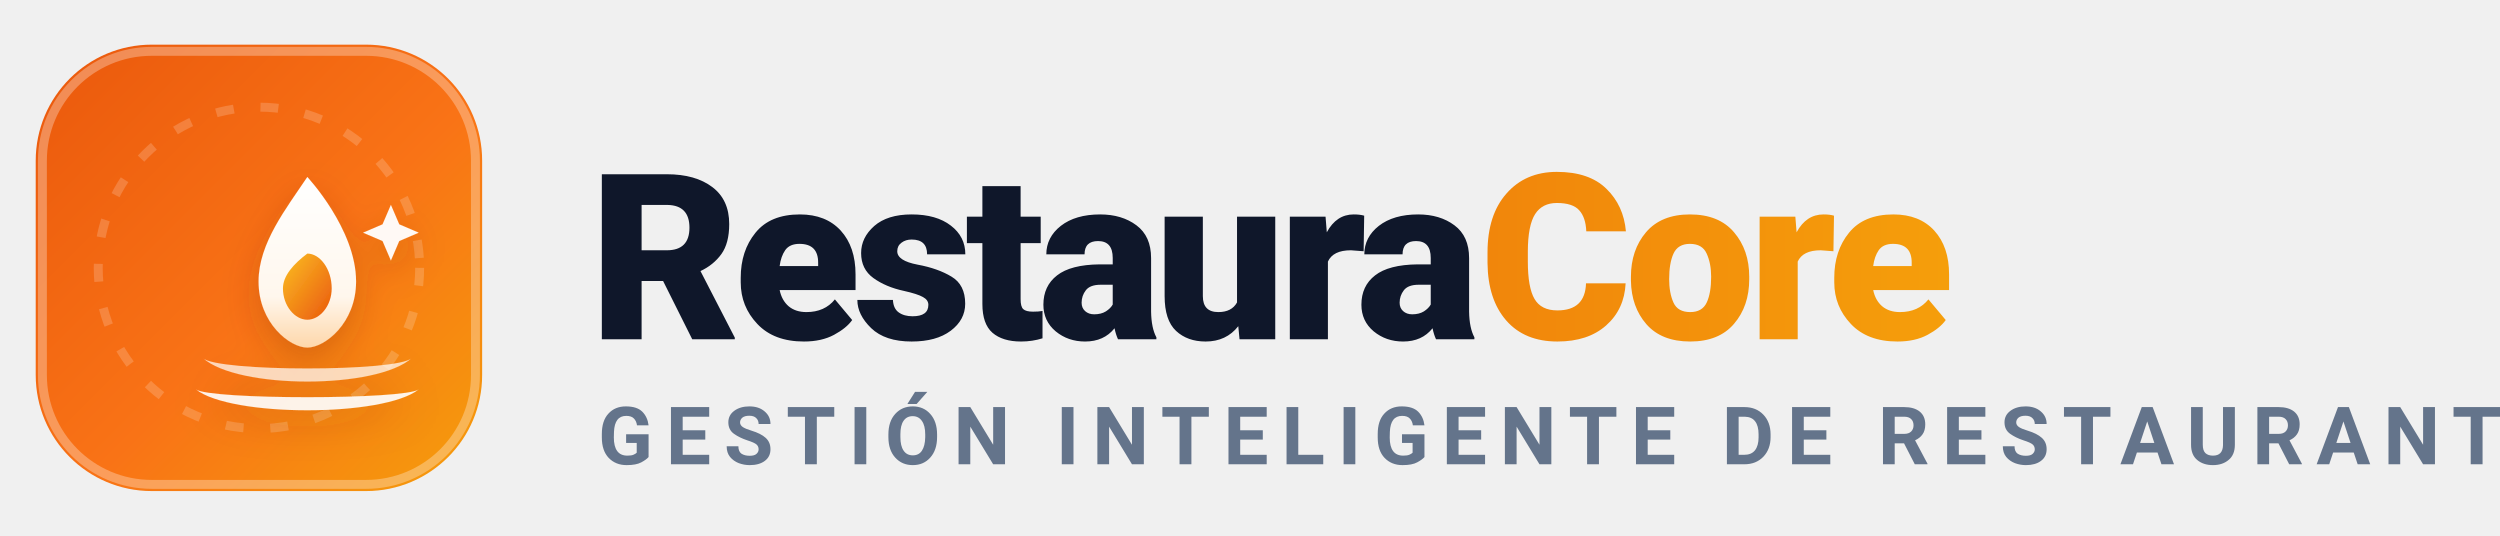
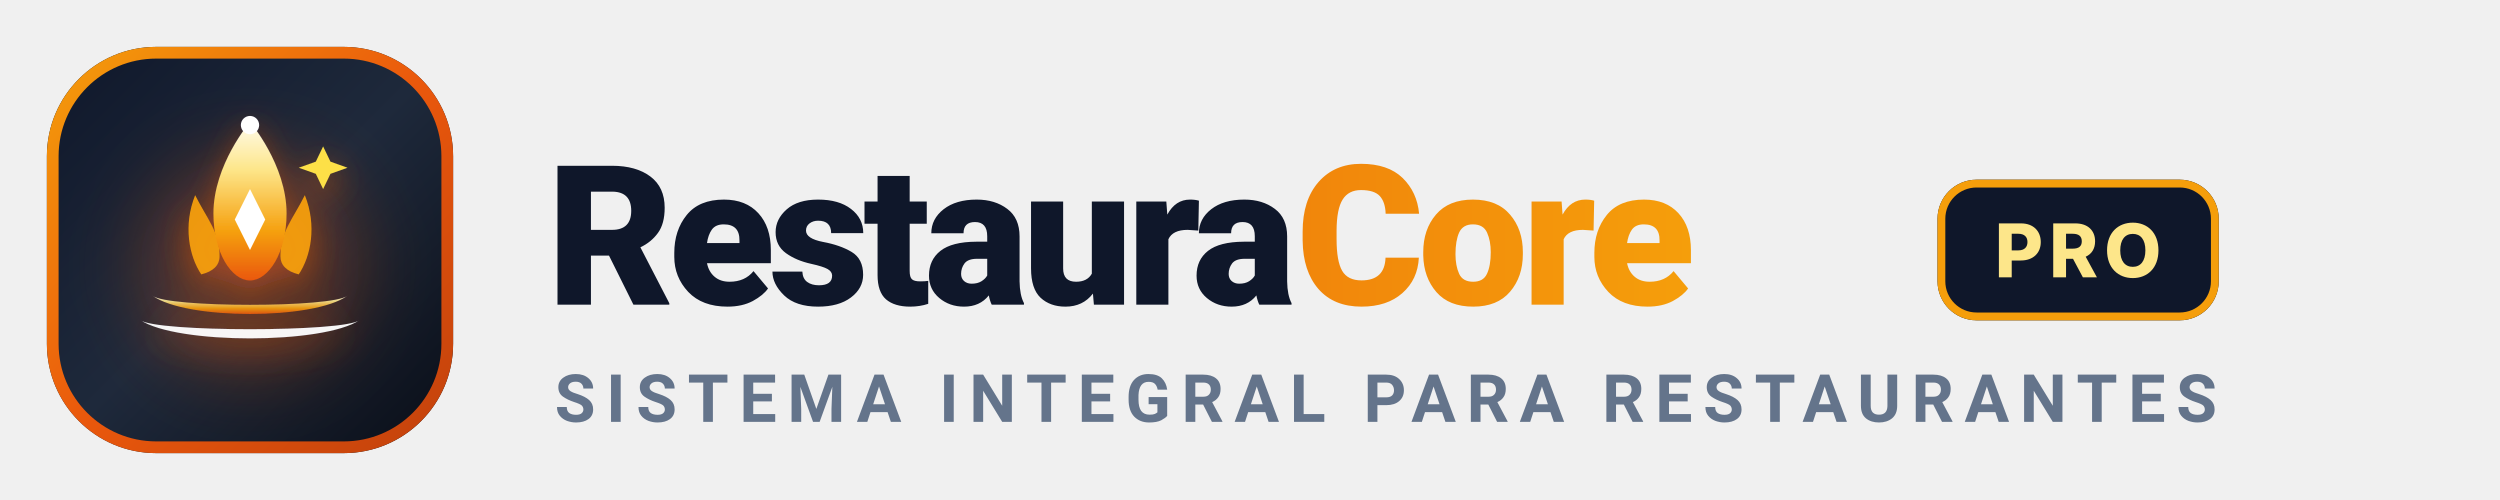
- <svg xmlns="http://www.w3.org/2000/svg" viewBox="0 0 280 60" fill="none">
+ <svg xmlns="http://www.w3.org/2000/svg" viewBox="0 0 320 64" fill="none">
  <defs>
-     <linearGradient id="rc-horiz-bg" x1="0%" y1="0%" x2="100%" y2="100%">
-       <stop offset="0%" stop-color="#EA580C" />
-       <stop offset="55%" stop-color="#F97316" />
-       <stop offset="100%" stop-color="#F59E0B" />
+     <linearGradient id="logo-bg-light" x1="0%" y1="0%" x2="100%" y2="100%">
+       <stop offset="0%" stop-color="#0F172A" />
+       <stop offset="50%" stop-color="#1E293B" />
+       <stop offset="100%" stop-color="#090D16" />
    </linearGradient>
-     <linearGradient id="rc-horiz-flame" x1="50%" y1="0%" x2="50%" y2="100%">
-       <stop offset="0%" stop-color="#FFFFFF" />
-       <stop offset="70%" stop-color="#FFF7ED" />
-       <stop offset="100%" stop-color="#FED7AA" />
+     <linearGradient id="logo-rim-light" x1="0%" y1="0%" x2="100%" y2="100%">
+       <stop offset="0%" stop-color="#F59E0B" />
+       <stop offset="50%" stop-color="#EA580C" />
+       <stop offset="100%" stop-color="#C2410C" />
    </linearGradient>
-     <linearGradient id="rc-horiz-core" x1="0%" y1="0%" x2="100%" y2="100%">
-       <stop offset="0%" stop-color="#FBBF24" />
+     <linearGradient id="logo-flame-light" x1="50%" y1="0%" x2="50%" y2="100%">
+       <stop offset="0%" stop-color="#FFFBEB" />
+       <stop offset="30%" stop-color="#FDE68A" />
+       <stop offset="70%" stop-color="#F59E0B" />
      <stop offset="100%" stop-color="#EA580C" />
    </linearGradient>
-     <linearGradient id="rc-text-orange" x1="0%" y1="0%" x2="100%" y2="0%">
+     <linearGradient id="logo-text-orange" x1="0%" y1="0%" x2="100%" y2="0%">
      <stop offset="0%" stop-color="#EA580C" />
      <stop offset="100%" stop-color="#F59E0B" />
    </linearGradient>
-     <filter id="rc-horiz-shadow" x="-10%" y="-10%" width="120%" height="120%" filterUnits="userSpaceOnUse">
-       <feDropShadow dx="0" dy="2" stdDeviation="2.5" flood-color="#7C2D12" flood-opacity="0.25" />
+     <filter id="logo-glow-light" x="-20%" y="-20%" width="140%" height="140%">
+       <feDropShadow dx="0" dy="2" stdDeviation="2.5" flood-color="#EA580C" flood-opacity="0.5" />
    </filter>
  </defs>
-   <g transform="translate(4, 5)">
-     <rect width="50" height="50" rx="13" fill="url(#rc-horiz-bg)" />
-     <rect x="0.75" y="0.75" width="48.5" height="48.5" rx="12.25" stroke="rgba(255,255,255,0.3)" stroke-width="1" />
-     <circle cx="25" cy="25" r="18" stroke="rgba(255,255,255,0.18)" stroke-width="1" stroke-dasharray="2 3" />
-     <g filter="url(#rc-horiz-shadow)" transform="scale(0.78) translate(7, 7)">
-       <path d="M16 42.5C21 46.5 43 46.5 48 42.5C46 44 18 44 16 42.5Z" fill="#FFFFFF" opacity="0.9" />
-       <path d="M17 38C22 42.5 42 42.5 47 38C45 40 19 40 17 38Z" fill="#FFFFFF" opacity="0.7" />
-       <path d="M32 12C32 12 39 19.5 39 27C39 33 34.5 36.5 32 36.5C29.5 36.5 25 33 25 27C25 21.5 29 16.5 32 12Z" fill="url(#rc-horiz-flame)" />
-       <path d="M32 23C33.8 23 35.5 25.2 35.5 28C35.5 30.5 33.8 32.5 32 32.5C30.2 32.5 28.5 30.5 28.5 28C28.5 26.2 30 24.5 32 23Z" fill="url(#rc-horiz-core)" />
-       <path d="M44 16L45.2 18.8L48 20L45.2 21.2L44 24L42.8 21.2L40 20L42.8 18.8L44 16Z" fill="#FFFFFF" opacity="0.95" />
+   <g transform="translate(6, 6)">
+     <rect width="52" height="52" rx="14" fill="url(#logo-bg-light)" />
+     <rect x="0.75" y="0.75" width="50.5" height="50.5" rx="13.25" stroke="url(#logo-rim-light)" stroke-width="1.5" />
+     <circle cx="26" cy="28" r="14" fill="#EA580C" opacity="0.3" filter="blur(5px)" />
+     <g transform="translate(26, 26) scale(0.78) translate(-32, -32)" filter="url(#logo-glow-light)">
+       <path d="M14 43.5C20 47.5 44 47.5 50 43.5C47.5 45.5 16.5 45.5 14 43.5Z" fill="#FFFFFF" opacity="0.95" />
+       <path d="M16 39.5C21.5 43.5 42.5 43.5 48 39.5C45.5 41.5 18.5 41.5 16 39.5Z" fill="url(#logo-flame-light)" opacity="0.9" />
+       <path d="M24 36C22 33 21 28 23 23C25 27 27 29 27 33C27 34.5 26 35.5 24 36Z" fill="#F59E0B" opacity="0.95" />
+       <path d="M40 36C42 33 43 28 41 23C39 27 37 29 37 33C37 34.5 38 35.5 40 36Z" fill="#F59E0B" opacity="0.95" />
+       <path d="M32 11C32 11 38 18 38 26C38 32.5 35 37 32 37C29 37 26 32.5 26 26C26 18 32 11 32 11Z" fill="url(#logo-flame-light)" />
+       <path d="M32 22L34.5 27L32 32L29.5 27L32 22Z" fill="#FFFFFF" />
+       <circle cx="32" cy="11.5" r="1.5" fill="#FFFFFF" />
+       <path d="M44 15L45.2 17.5L48 18.5L45.2 19.5L44 22L42.8 19.5L40 18.5L42.8 17.5L44 15Z" fill="#FDE047" />
    </g>
  </g>
-   <g transform="translate(66, 12)">
-     <text x="0" y="26" font-family="system-ui, -apple-system, 'Segoe UI', Roboto, sans-serif" font-size="26" font-weight="900" letter-spacing="-0.03em" fill="#0F172A">
-       Restaura<tspan fill="url(#rc-text-orange)">Core</tspan>
+   <g transform="translate(70, 14)">
+     <text x="0" y="25" font-family="system-ui, -apple-system, 'Segoe UI', Roboto, sans-serif" font-size="25" font-weight="900" letter-spacing="-0.03em" fill="#0F172A">
+       Restaura<tspan fill="url(#logo-text-orange)">Core</tspan>
    </text>
-     <text x="1" y="40" font-family="system-ui, -apple-system, 'Segoe UI', Roboto, sans-serif" font-size="9" font-weight="700" letter-spacing="0.16em" fill="#64748B" text-transform="uppercase">
-       GESTIÓN INTELIGENTE DE RESTAURANTES
+     <g transform="translate(178, 9)">
+       <rect width="36" height="18" rx="5" fill="#0F172A" />
+       <rect x="0.5" y="0.5" width="35" height="17" rx="4.5" stroke="#F59E0B" stroke-width="1" />
+       <text x="18" y="12.5" font-family="system-ui, -apple-system, sans-serif" font-size="9.5" font-weight="800" letter-spacing="0.08em" fill="#FDE68A" text-anchor="middle">PRO</text>
+     </g>
+     <text x="1" y="40" font-family="system-ui, -apple-system, 'Segoe UI', Roboto, sans-serif" font-size="8.5" font-weight="700" letter-spacing="0.16em" fill="#64748B" text-transform="uppercase">
+       SISTEMA INTEGRAL PARA RESTAURANTES
    </text>
  </g>
</svg>
